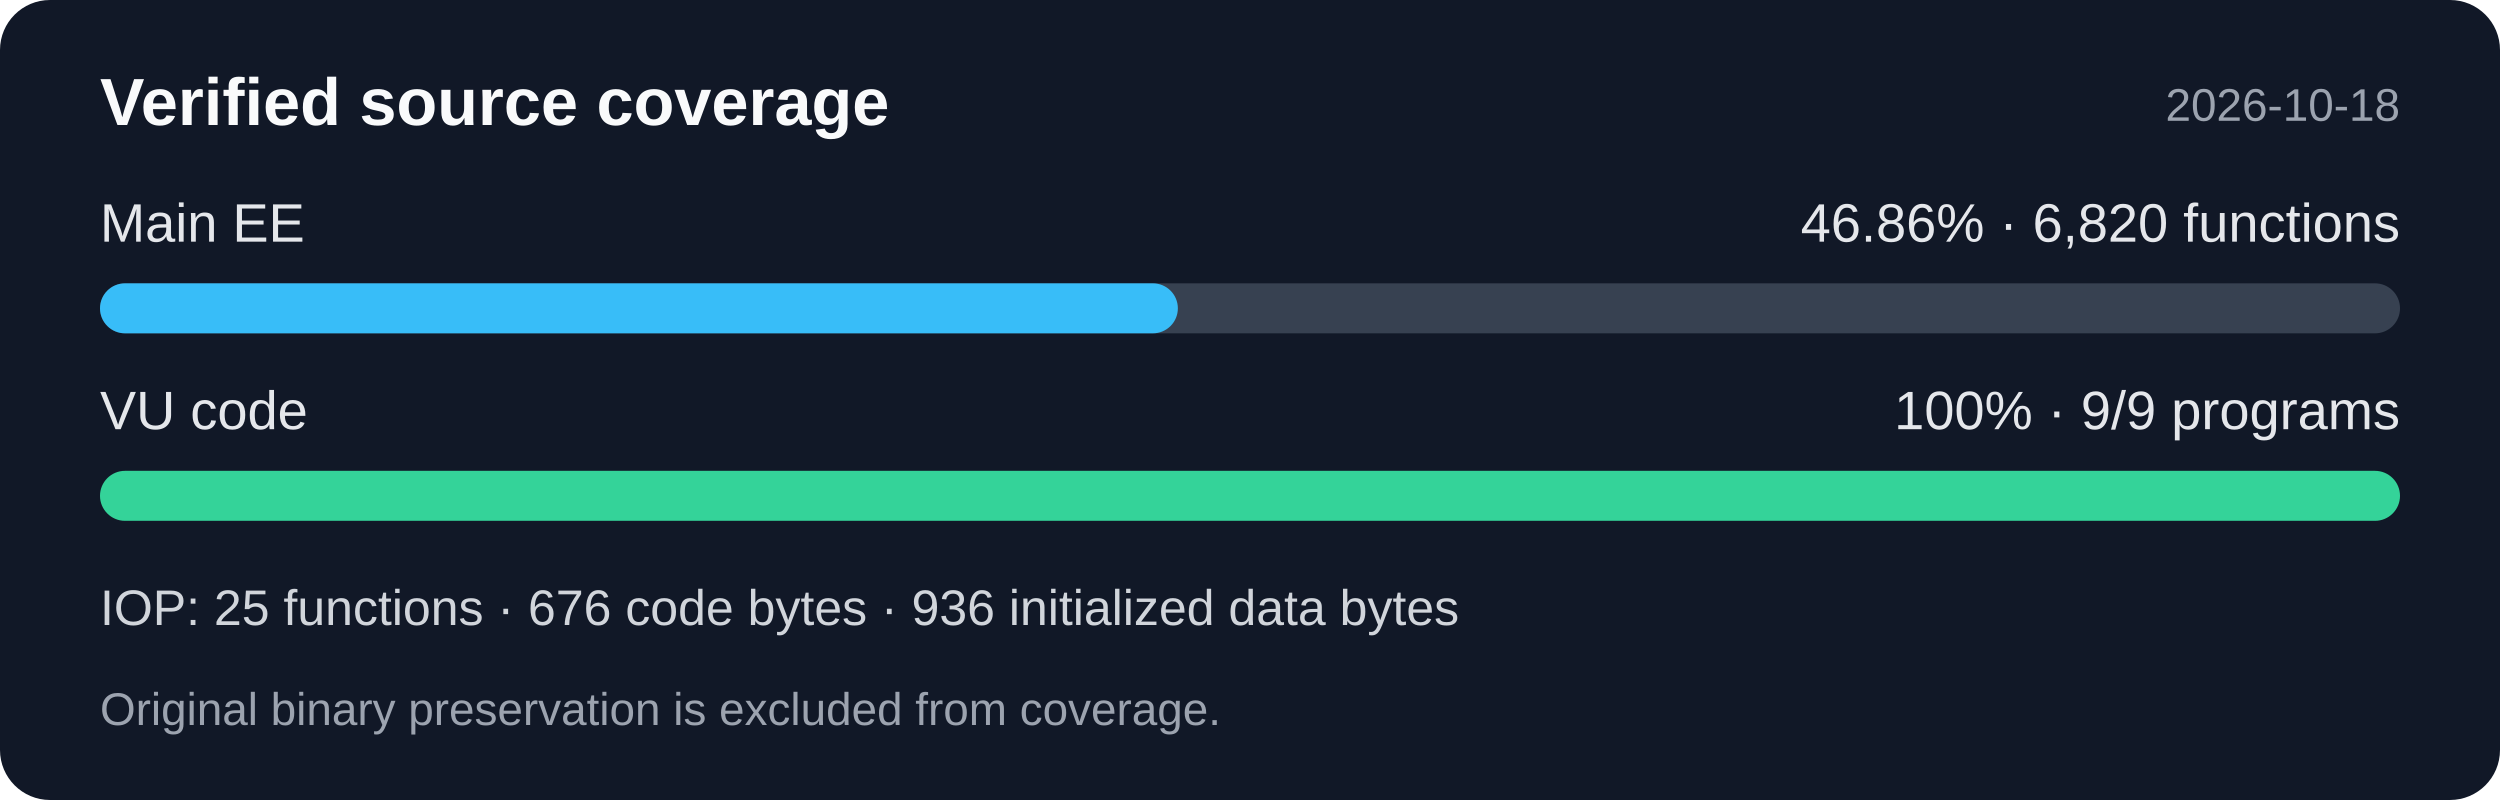
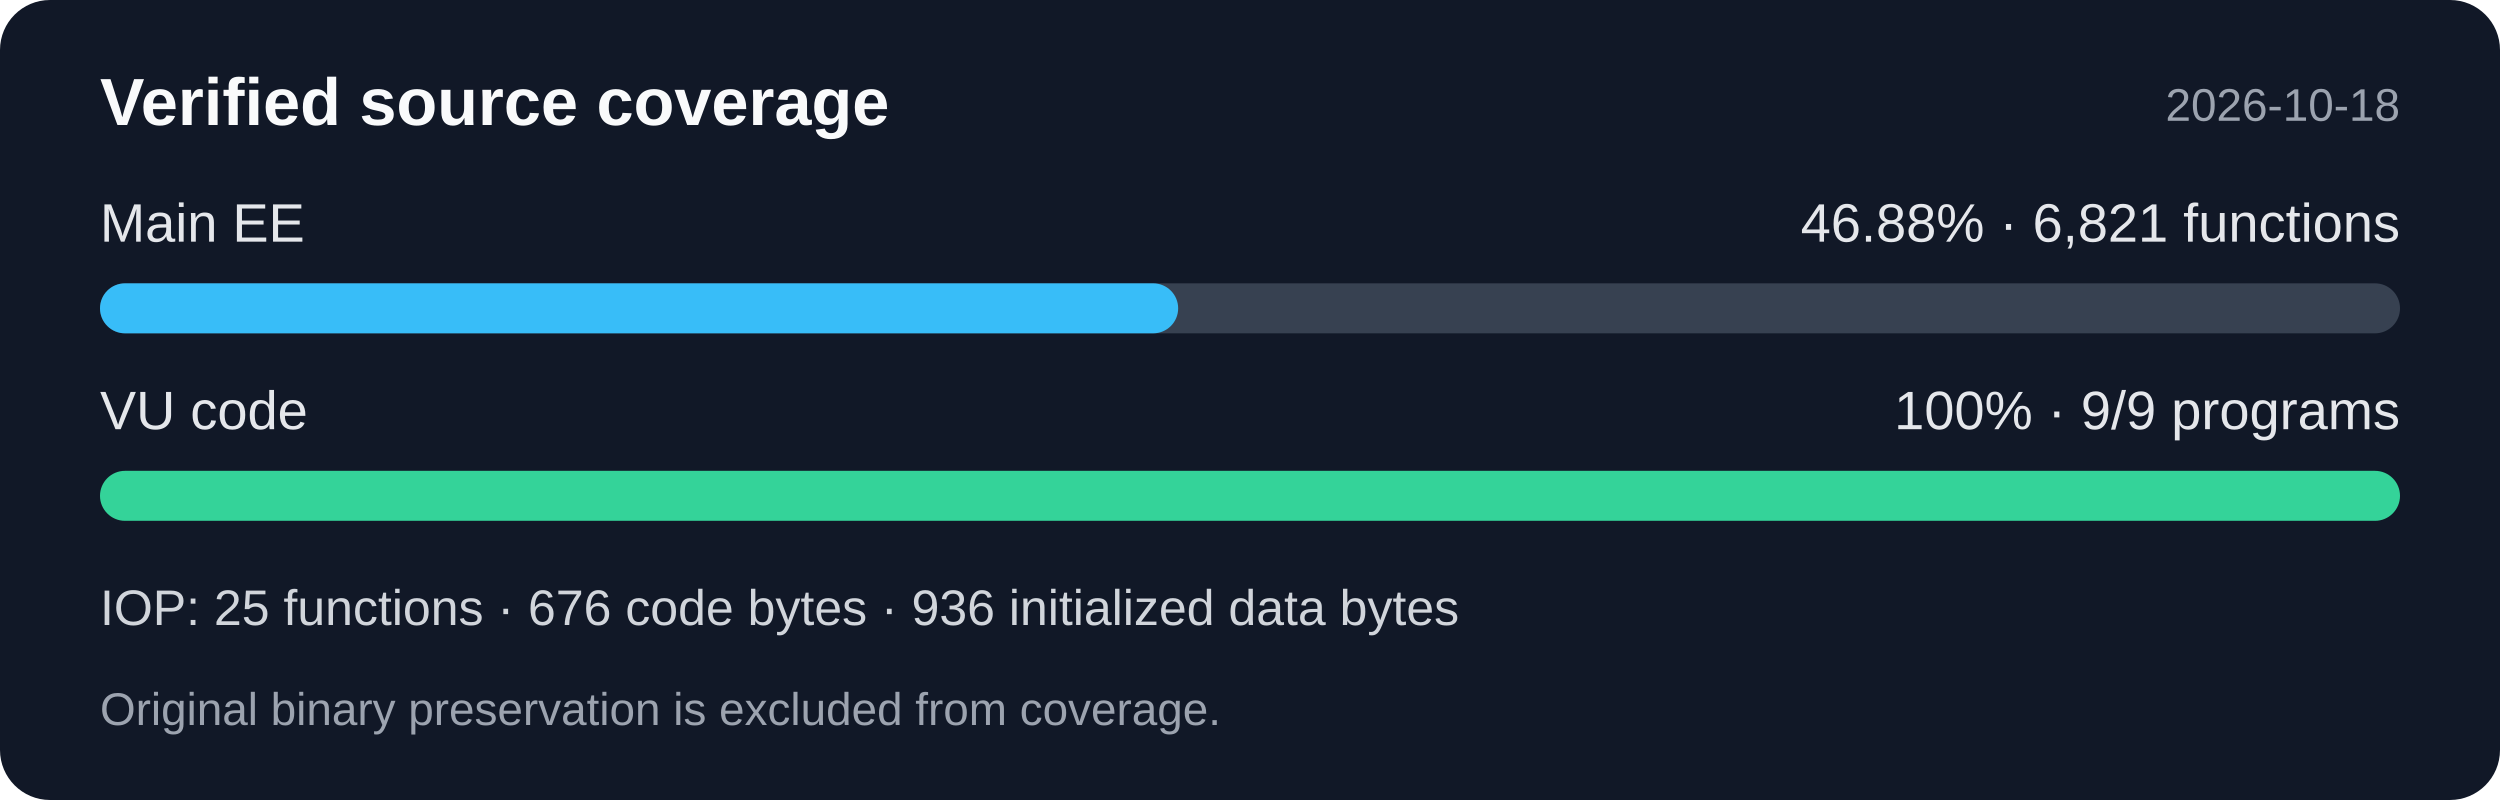
<svg xmlns="http://www.w3.org/2000/svg" width="600" height="192" viewBox="0 0 600 192" role="img" aria-labelledby="title desc">
  <rect width="600" height="192" rx="12" fill="#111827" />
  <g font-family="Segoe UI,Arial,sans-serif">
    <text x="24" y="30" fill="#f9fafb" font-size="16" font-weight="600">Verified source coverage</text>
    <text x="576" y="29" fill="#9ca3af" font-size="11" text-anchor="end">2026-10-18</text>
    <text x="24" y="58" fill="#e5e7eb" font-size="13">Main EE</text>
-     <text x="576" y="58" fill="#e5e7eb" font-size="13" text-anchor="end">46.86% · 6,820 functions</text>
+     <text x="576" y="58" fill="#e5e7eb" font-size="13" text-anchor="end">46.88% · 6,821 functions</text>
    <rect x="24" y="68" width="552" height="12" rx="6" fill="#374151" />
-     <rect x="24" y="68" width="258.686" height="12" rx="6" fill="#38bdf8" />
+     <rect x="24" y="68" width="258.759" height="12" rx="6" fill="#38bdf8" />
    <text x="24" y="103" fill="#e5e7eb" font-size="13">VU code</text>
    <text x="576" y="103" fill="#e5e7eb" font-size="13" text-anchor="end">100% · 9/9 programs</text>
    <rect x="24" y="113" width="552" height="12" rx="6" fill="#34d399" />
    <text x="24" y="150" fill="#d1d5db" font-size="12">IOP: 25 functions · 676 code bytes · 936 initialized data bytes</text>
    <text x="24" y="174" fill="#9ca3af" font-size="11">Original binary preservation is excluded from coverage.</text>
  </g>
</svg>
